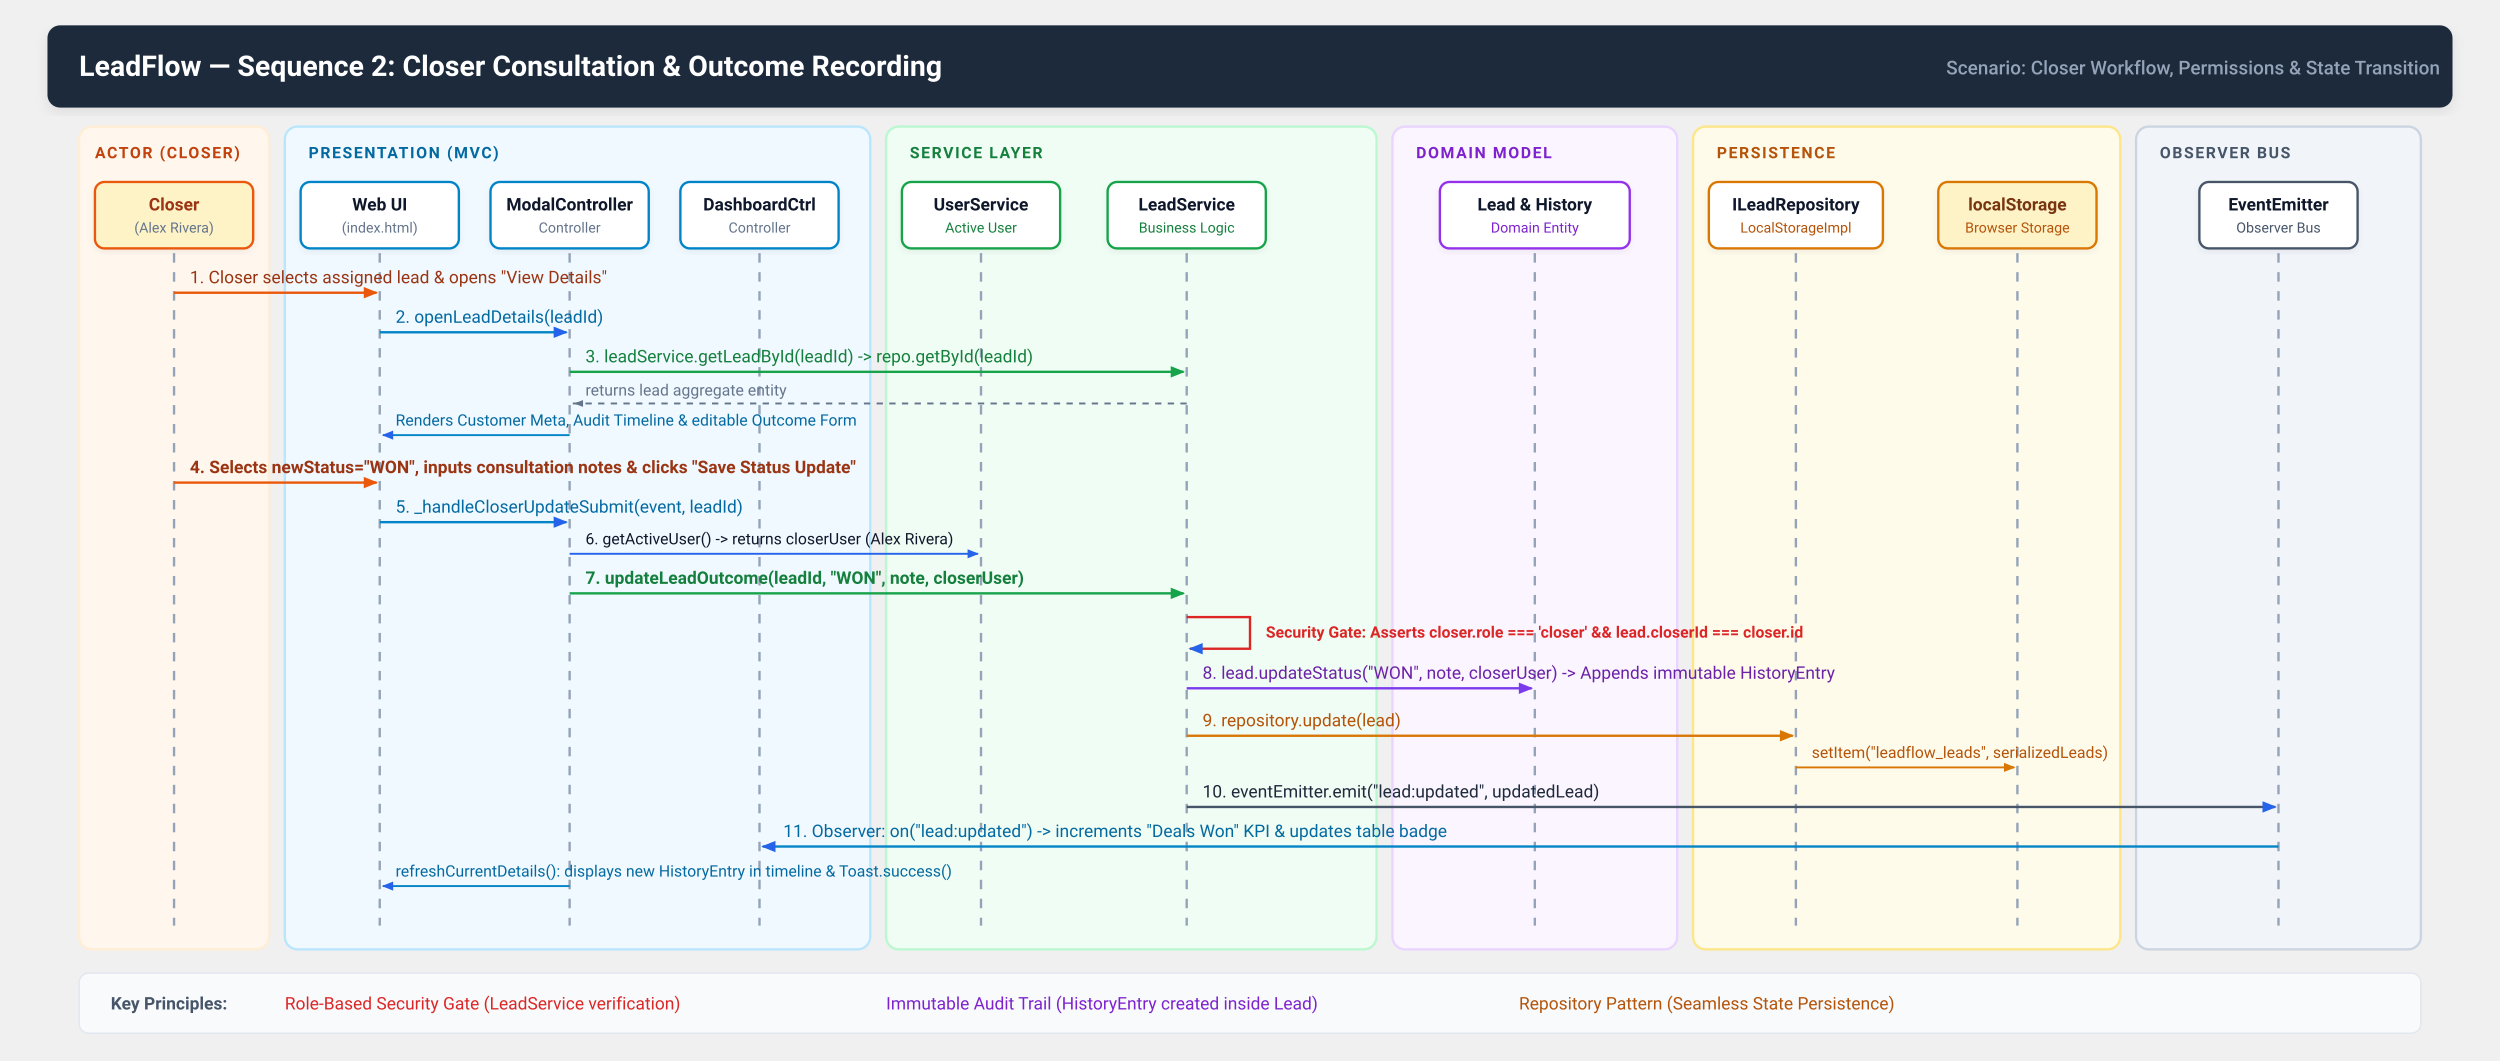
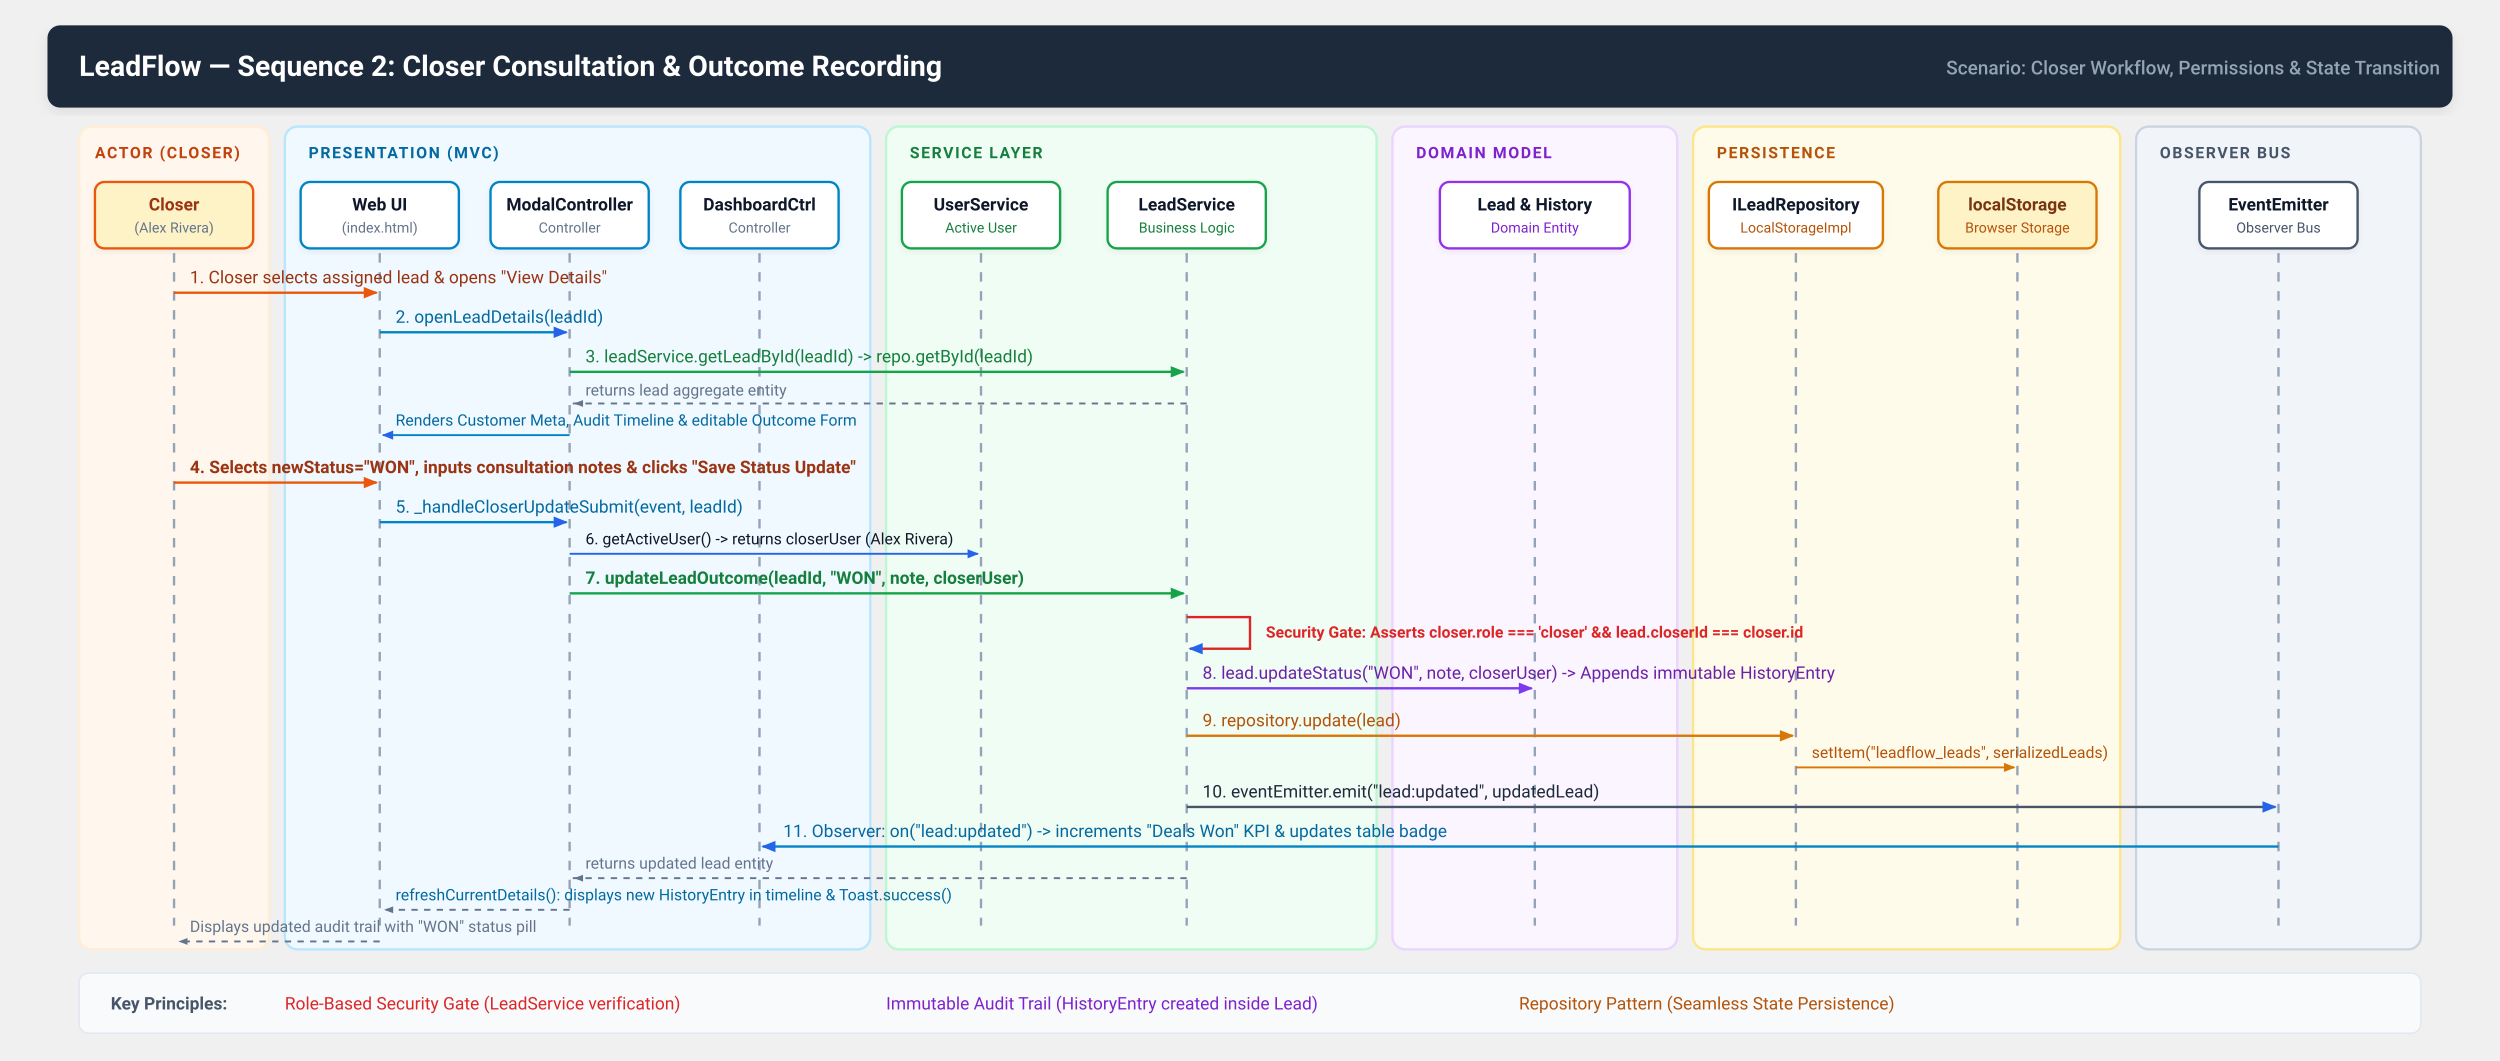
<svg xmlns="http://www.w3.org/2000/svg" viewBox="0 0 1580 670" width="1580" height="670" style="background:#FFFFFF; font-family:'Segoe UI',-apple-system,BlinkMacSystemFont,Roboto,Helvetica,sans-serif;">
  <defs>
    <filter id="card-shadow" x="-5%" y="-5%" width="115%" height="115%">
      <feDropShadow dx="0" dy="3" stdDeviation="4" flood-color="#0F172A" flood-opacity="0.08" />
    </filter>
    <filter id="soft-shadow" x="-5%" y="-5%" width="115%" height="115%">
      <feDropShadow dx="0" dy="2" stdDeviation="2" flood-color="#0F172A" flood-opacity="0.05" />
    </filter>
    <marker id="arrow" viewBox="0 0 10 10" refX="9" refY="5" markerWidth="6" markerHeight="6" orient="auto-start-reverse">
      <path d="M 0 1 L 10 5 L 0 9 z" fill="#2563EB" />
    </marker>
    <marker id="arrow-orange" viewBox="0 0 10 10" refX="9" refY="5" markerWidth="6" markerHeight="6" orient="auto-start-reverse">
      <path d="M 0 1 L 10 5 L 0 9 z" fill="#EA580C" />
    </marker>
    <marker id="arrow-green" viewBox="0 0 10 10" refX="9" refY="5" markerWidth="6" markerHeight="6" orient="auto-start-reverse">
      <path d="M 0 1 L 10 5 L 0 9 z" fill="#16A34A" />
    </marker>
    <marker id="arrow-amber" viewBox="0 0 10 10" refX="9" refY="5" markerWidth="6" markerHeight="6" orient="auto-start-reverse">
      <path d="M 0 1 L 10 5 L 0 9 z" fill="#D97706" />
    </marker>
    <marker id="arrow-purple" viewBox="0 0 10 10" refX="9" refY="5" markerWidth="6" markerHeight="6" orient="auto-start-reverse">
      <path d="M 0 1 L 10 5 L 0 9 z" fill="#7C3AED" />
    </marker>
    <marker id="arrow-return" viewBox="0 0 10 10" refX="9" refY="5" markerWidth="6" markerHeight="6" orient="auto-start-reverse">
      <path d="M 0 2 L 8 5 L 0 8 z" fill="#64748B" />
    </marker>
  </defs>
  <rect x="30" y="16" width="1520" height="52" rx="8" fill="#1E293B" filter="url(#card-shadow)" />
  <text x="50" y="48" fill="#FFFFFF" font-size="18" font-weight="700">LeadFlow — Sequence 2: Closer Consultation &amp; Outcome Recording</text>
  <text x="1230" y="47" fill="#94A3B8" font-size="12" font-weight="500">Scenario: Closer Workflow, Permissions &amp; State Transition</text>
  <rect x="50" y="80" width="120" height="520" rx="8" fill="#FFF7ED" stroke="#FFEDD5" stroke-width="1.5" />
  <text x="60" y="100" fill="#C2410C" font-size="10" font-weight="700" letter-spacing="1">ACTOR (CLOSER)</text>
  <rect x="180" y="80" width="370" height="520" rx="8" fill="#F0F9FF" stroke="#BAE6FD" stroke-width="1.5" />
  <text x="195" y="100" fill="#0369A1" font-size="10" font-weight="700" letter-spacing="1">PRESENTATION (MVC)</text>
  <rect x="560" y="80" width="310" height="520" rx="8" fill="#F0FDF4" stroke="#BBF7D0" stroke-width="1.5" />
  <text x="575" y="100" fill="#15803D" font-size="10" font-weight="700" letter-spacing="1">SERVICE LAYER</text>
  <rect x="880" y="80" width="180" height="520" rx="8" fill="#FAF5FF" stroke="#E9D5FF" stroke-width="1.5" />
  <text x="895" y="100" fill="#7E22CE" font-size="10" font-weight="700" letter-spacing="1">DOMAIN MODEL</text>
  <rect x="1070" y="80" width="270" height="520" rx="8" fill="#FFFBEB" stroke="#FDE68A" stroke-width="1.5" />
  <text x="1085" y="100" fill="#B45309" font-size="10" font-weight="700" letter-spacing="1">PERSISTENCE</text>
  <rect x="1350" y="80" width="180" height="520" rx="8" fill="#F1F5F9" stroke="#CBD5E1" stroke-width="1.5" />
  <text x="1365" y="100" fill="#475569" font-size="10" font-weight="700" letter-spacing="1">OBSERVER BUS</text>
  <line x1="110" y1="160" x2="110" y2="585" stroke="#94A3B8" stroke-width="1.5" stroke-dasharray="6,6" />
  <line x1="240" y1="160" x2="240" y2="585" stroke="#94A3B8" stroke-width="1.5" stroke-dasharray="6,6" />
  <line x1="360" y1="160" x2="360" y2="585" stroke="#94A3B8" stroke-width="1.5" stroke-dasharray="6,6" />
  <line x1="480" y1="160" x2="480" y2="585" stroke="#94A3B8" stroke-width="1.5" stroke-dasharray="6,6" />
  <line x1="620" y1="160" x2="620" y2="585" stroke="#94A3B8" stroke-width="1.5" stroke-dasharray="6,6" />
  <line x1="750" y1="160" x2="750" y2="585" stroke="#94A3B8" stroke-width="1.5" stroke-dasharray="6,6" />
  <line x1="970" y1="160" x2="970" y2="585" stroke="#94A3B8" stroke-width="1.5" stroke-dasharray="6,6" />
  <line x1="1135" y1="160" x2="1135" y2="585" stroke="#94A3B8" stroke-width="1.5" stroke-dasharray="6,6" />
  <line x1="1275" y1="160" x2="1275" y2="585" stroke="#94A3B8" stroke-width="1.5" stroke-dasharray="6,6" />
  <line x1="1440" y1="160" x2="1440" y2="585" stroke="#94A3B8" stroke-width="1.5" stroke-dasharray="6,6" />
  <rect x="60" y="115" width="100" height="42" rx="6" fill="#FEF3C7" stroke="#EA580C" stroke-width="1.5" filter="url(#soft-shadow)" />
  <text x="110" y="133" fill="#9A3412" font-size="11" font-weight="700" text-anchor="middle">Closer</text>
  <text x="110" y="147" fill="#64748B" font-size="9" text-anchor="middle">(Alex Rivera)</text>
  <rect x="190" y="115" width="100" height="42" rx="6" fill="#FFFFFF" stroke="#0284C7" stroke-width="1.5" filter="url(#soft-shadow)" />
  <text x="240" y="133" fill="#0F172A" font-size="11" font-weight="700" text-anchor="middle">Web UI</text>
  <text x="240" y="147" fill="#64748B" font-size="9" text-anchor="middle">(index.html)</text>
  <rect x="310" y="115" width="100" height="42" rx="6" fill="#FFFFFF" stroke="#0284C7" stroke-width="1.5" filter="url(#soft-shadow)" />
  <text x="360" y="133" fill="#0F172A" font-size="11" font-weight="700" text-anchor="middle">ModalController</text>
  <text x="360" y="147" fill="#64748B" font-size="9" text-anchor="middle">Controller</text>
  <rect x="430" y="115" width="100" height="42" rx="6" fill="#FFFFFF" stroke="#0284C7" stroke-width="1.5" filter="url(#soft-shadow)" />
  <text x="480" y="133" fill="#0F172A" font-size="11" font-weight="700" text-anchor="middle">DashboardCtrl</text>
  <text x="480" y="147" fill="#64748B" font-size="9" text-anchor="middle">Controller</text>
  <rect x="570" y="115" width="100" height="42" rx="6" fill="#FFFFFF" stroke="#16A34A" stroke-width="1.5" filter="url(#soft-shadow)" />
  <text x="620" y="133" fill="#0F172A" font-size="11" font-weight="700" text-anchor="middle">UserService</text>
  <text x="620" y="147" fill="#15803D" font-size="9" text-anchor="middle">Active User</text>
  <rect x="700" y="115" width="100" height="42" rx="6" fill="#FFFFFF" stroke="#16A34A" stroke-width="1.5" filter="url(#soft-shadow)" />
  <text x="750" y="133" fill="#0F172A" font-size="11" font-weight="700" text-anchor="middle">LeadService</text>
  <text x="750" y="147" fill="#15803D" font-size="9" text-anchor="middle">Business Logic</text>
  <rect x="910" y="115" width="120" height="42" rx="6" fill="#FFFFFF" stroke="#9333EA" stroke-width="1.5" filter="url(#soft-shadow)" />
  <text x="970" y="133" fill="#0F172A" font-size="11" font-weight="700" text-anchor="middle">Lead &amp; History</text>
  <text x="970" y="147" fill="#7E22CE" font-size="9" text-anchor="middle">Domain Entity</text>
  <rect x="1080" y="115" width="110" height="42" rx="6" fill="#FFFFFF" stroke="#D97706" stroke-width="1.5" filter="url(#soft-shadow)" />
  <text x="1135" y="133" fill="#0F172A" font-size="11" font-weight="700" text-anchor="middle">ILeadRepository</text>
  <text x="1135" y="147" fill="#B45309" font-size="9" text-anchor="middle">LocalStorageImpl</text>
  <rect x="1225" y="115" width="100" height="42" rx="6" fill="#FEF3C7" stroke="#D97706" stroke-width="1.5" filter="url(#soft-shadow)" />
  <text x="1275" y="133" fill="#78350F" font-size="11" font-weight="700" text-anchor="middle">localStorage</text>
  <text x="1275" y="147" fill="#B45309" font-size="9" text-anchor="middle">Browser Storage</text>
  <rect x="1390" y="115" width="100" height="42" rx="6" fill="#FFFFFF" stroke="#475569" stroke-width="1.5" filter="url(#soft-shadow)" />
  <text x="1440" y="133" fill="#0F172A" font-size="11" font-weight="700" text-anchor="middle">EventEmitter</text>
  <text x="1440" y="147" fill="#475569" font-size="9" text-anchor="middle">Observer Bus</text>
  <line x1="110" y1="185" x2="238" y2="185" stroke="#EA580C" stroke-width="1.5" marker-end="url(#arrow-orange)" />
  <text x="120" y="179" fill="#9A3412" font-size="11">1. Closer selects assigned lead &amp; opens "View Details"</text>
  <line x1="240" y1="210" x2="358" y2="210" stroke="#0284C7" stroke-width="1.5" marker-end="url(#arrow)" />
  <text x="250" y="204" fill="#0369A1" font-size="11">2. openLeadDetails(leadId)</text>
  <line x1="360" y1="235" x2="748" y2="235" stroke="#16A34A" stroke-width="1.5" marker-end="url(#arrow-green)" />
  <text x="370" y="229" fill="#15803D" font-size="11">3. leadService.getLeadById(leadId) -&gt; repo.getById(leadId)</text>
  <line x1="750" y1="255" x2="362" y2="255" stroke="#64748B" stroke-width="1.2" stroke-dasharray="4,4" marker-end="url(#arrow-return)" />
  <text x="370" y="250" fill="#64748B" font-size="10">returns lead aggregate entity</text>
  <line x1="360" y1="275" x2="242" y2="275" stroke="#0284C7" stroke-width="1.2" marker-end="url(#arrow)" />
  <text x="250" y="269" fill="#0369A1" font-size="10">Renders Customer Meta, Audit Timeline &amp; editable Outcome Form</text>
  <line x1="110" y1="305" x2="238" y2="305" stroke="#EA580C" stroke-width="1.5" marker-end="url(#arrow-orange)" />
  <text x="120" y="299" fill="#9A3412" font-size="11" font-weight="600">4. Selects newStatus="WON", inputs consultation notes &amp; clicks "Save Status Update"</text>
  <line x1="240" y1="330" x2="358" y2="330" stroke="#0284C7" stroke-width="1.5" marker-end="url(#arrow)" />
  <text x="250" y="324" fill="#0369A1" font-size="11">5. _handleCloserUpdateSubmit(event, leadId)</text>
  <line x1="360" y1="350" x2="618" y2="350" stroke="#2563EB" stroke-width="1.2" marker-end="url(#arrow)" />
  <text x="370" y="344" fill="#0F172A" font-size="10">6. getActiveUser() -&gt; returns closerUser (Alex Rivera)</text>
  <line x1="360" y1="375" x2="748" y2="375" stroke="#16A34A" stroke-width="1.5" marker-end="url(#arrow-green)" />
  <text x="370" y="369" fill="#15803D" font-size="11" font-weight="700">7. updateLeadOutcome(leadId, "WON", note, closerUser)</text>
  <path d="M 750 390 L 790 390 L 790 410 L 752 410" fill="none" stroke="#DC2626" stroke-width="1.5" marker-end="url(#arrow)" />
  <text x="800" y="403" fill="#DC2626" font-size="10" font-weight="600">Security Gate: Asserts closer.role === 'closer' &amp;&amp; lead.closerId === closer.id</text>
  <line x1="750" y1="435" x2="968" y2="435" stroke="#7C3AED" stroke-width="1.5" marker-end="url(#arrow-purple)" />
  <text x="760" y="429" fill="#6B21A8" font-size="11">8. lead.updateStatus("WON", note, closerUser) -&gt; Appends immutable HistoryEntry</text>
  <line x1="750" y1="465" x2="1133" y2="465" stroke="#D97706" stroke-width="1.5" marker-end="url(#arrow-amber)" />
  <text x="760" y="459" fill="#B45309" font-size="11">9. repository.update(lead)</text>
  <line x1="1135" y1="485" x2="1273" y2="485" stroke="#D97706" stroke-width="1.2" marker-end="url(#arrow-amber)" />
  <text x="1145" y="479" fill="#B45309" font-size="10">setItem("leadflow_leads", serializedLeads)</text>
  <line x1="750" y1="510" x2="1438" y2="510" stroke="#475569" stroke-width="1.5" marker-end="url(#arrow)" />
  <text x="760" y="504" fill="#1E293B" font-size="11">10. eventEmitter.emit("lead:updated", updatedLead)</text>
  <line x1="1440" y1="535" x2="482" y2="535" stroke="#0284C7" stroke-width="1.5" marker-end="url(#arrow)" />
  <text x="495" y="529" fill="#0369A1" font-size="11">11. Observer: on("lead:updated") -&gt; increments "Deals Won" KPI &amp; updates table badge</text>
-   <line x1="360" y1="560" x2="242" y2="560" stroke="#0284C7" stroke-width="1.2" marker-end="url(#arrow)" />
-   <text x="250" y="554" fill="#0369A1" font-size="10">refreshCurrentDetails(): displays new HistoryEntry in timeline &amp; Toast.success()</text>
+   <line x1="750" y1="555" x2="362" y2="555" stroke="#64748B" stroke-width="1.2" stroke-dasharray="4,4" marker-end="url(#arrow-return)" />
+   <text x="370" y="549" fill="#64748B" font-size="10">returns updated lead entity</text>
+   <line x1="360" y1="575" x2="242" y2="575" stroke="#64748B" stroke-width="1.2" stroke-dasharray="4,4" marker-end="url(#arrow-return)" />
+   <text x="250" y="569" fill="#0369A1" font-size="10">refreshCurrentDetails(): displays new HistoryEntry in timeline &amp; Toast.success()</text>
+   <line x1="240" y1="595" x2="112" y2="595" stroke="#64748B" stroke-width="1.2" stroke-dasharray="4,4" marker-end="url(#arrow-return)" />
+   <text x="120" y="589" fill="#64748B" font-size="10">Displays updated audit trail with "WON" status pill</text>
  <rect x="50" y="615" width="1480" height="38" rx="6" fill="#F8FAFC" stroke="#E2E8F0" stroke-width="1" />
  <text x="70" y="638" fill="#475569" font-size="11" font-weight="600">Key Principles:</text>
  <text x="180" y="638" fill="#DC2626" font-size="11">Role-Based Security Gate (LeadService verification)</text>
  <text x="560" y="638" fill="#7E22CE" font-size="11">Immutable Audit Trail (HistoryEntry created inside Lead)</text>
  <text x="960" y="638" fill="#B45309" font-size="11">Repository Pattern (Seamless State Persistence)</text>
</svg>
